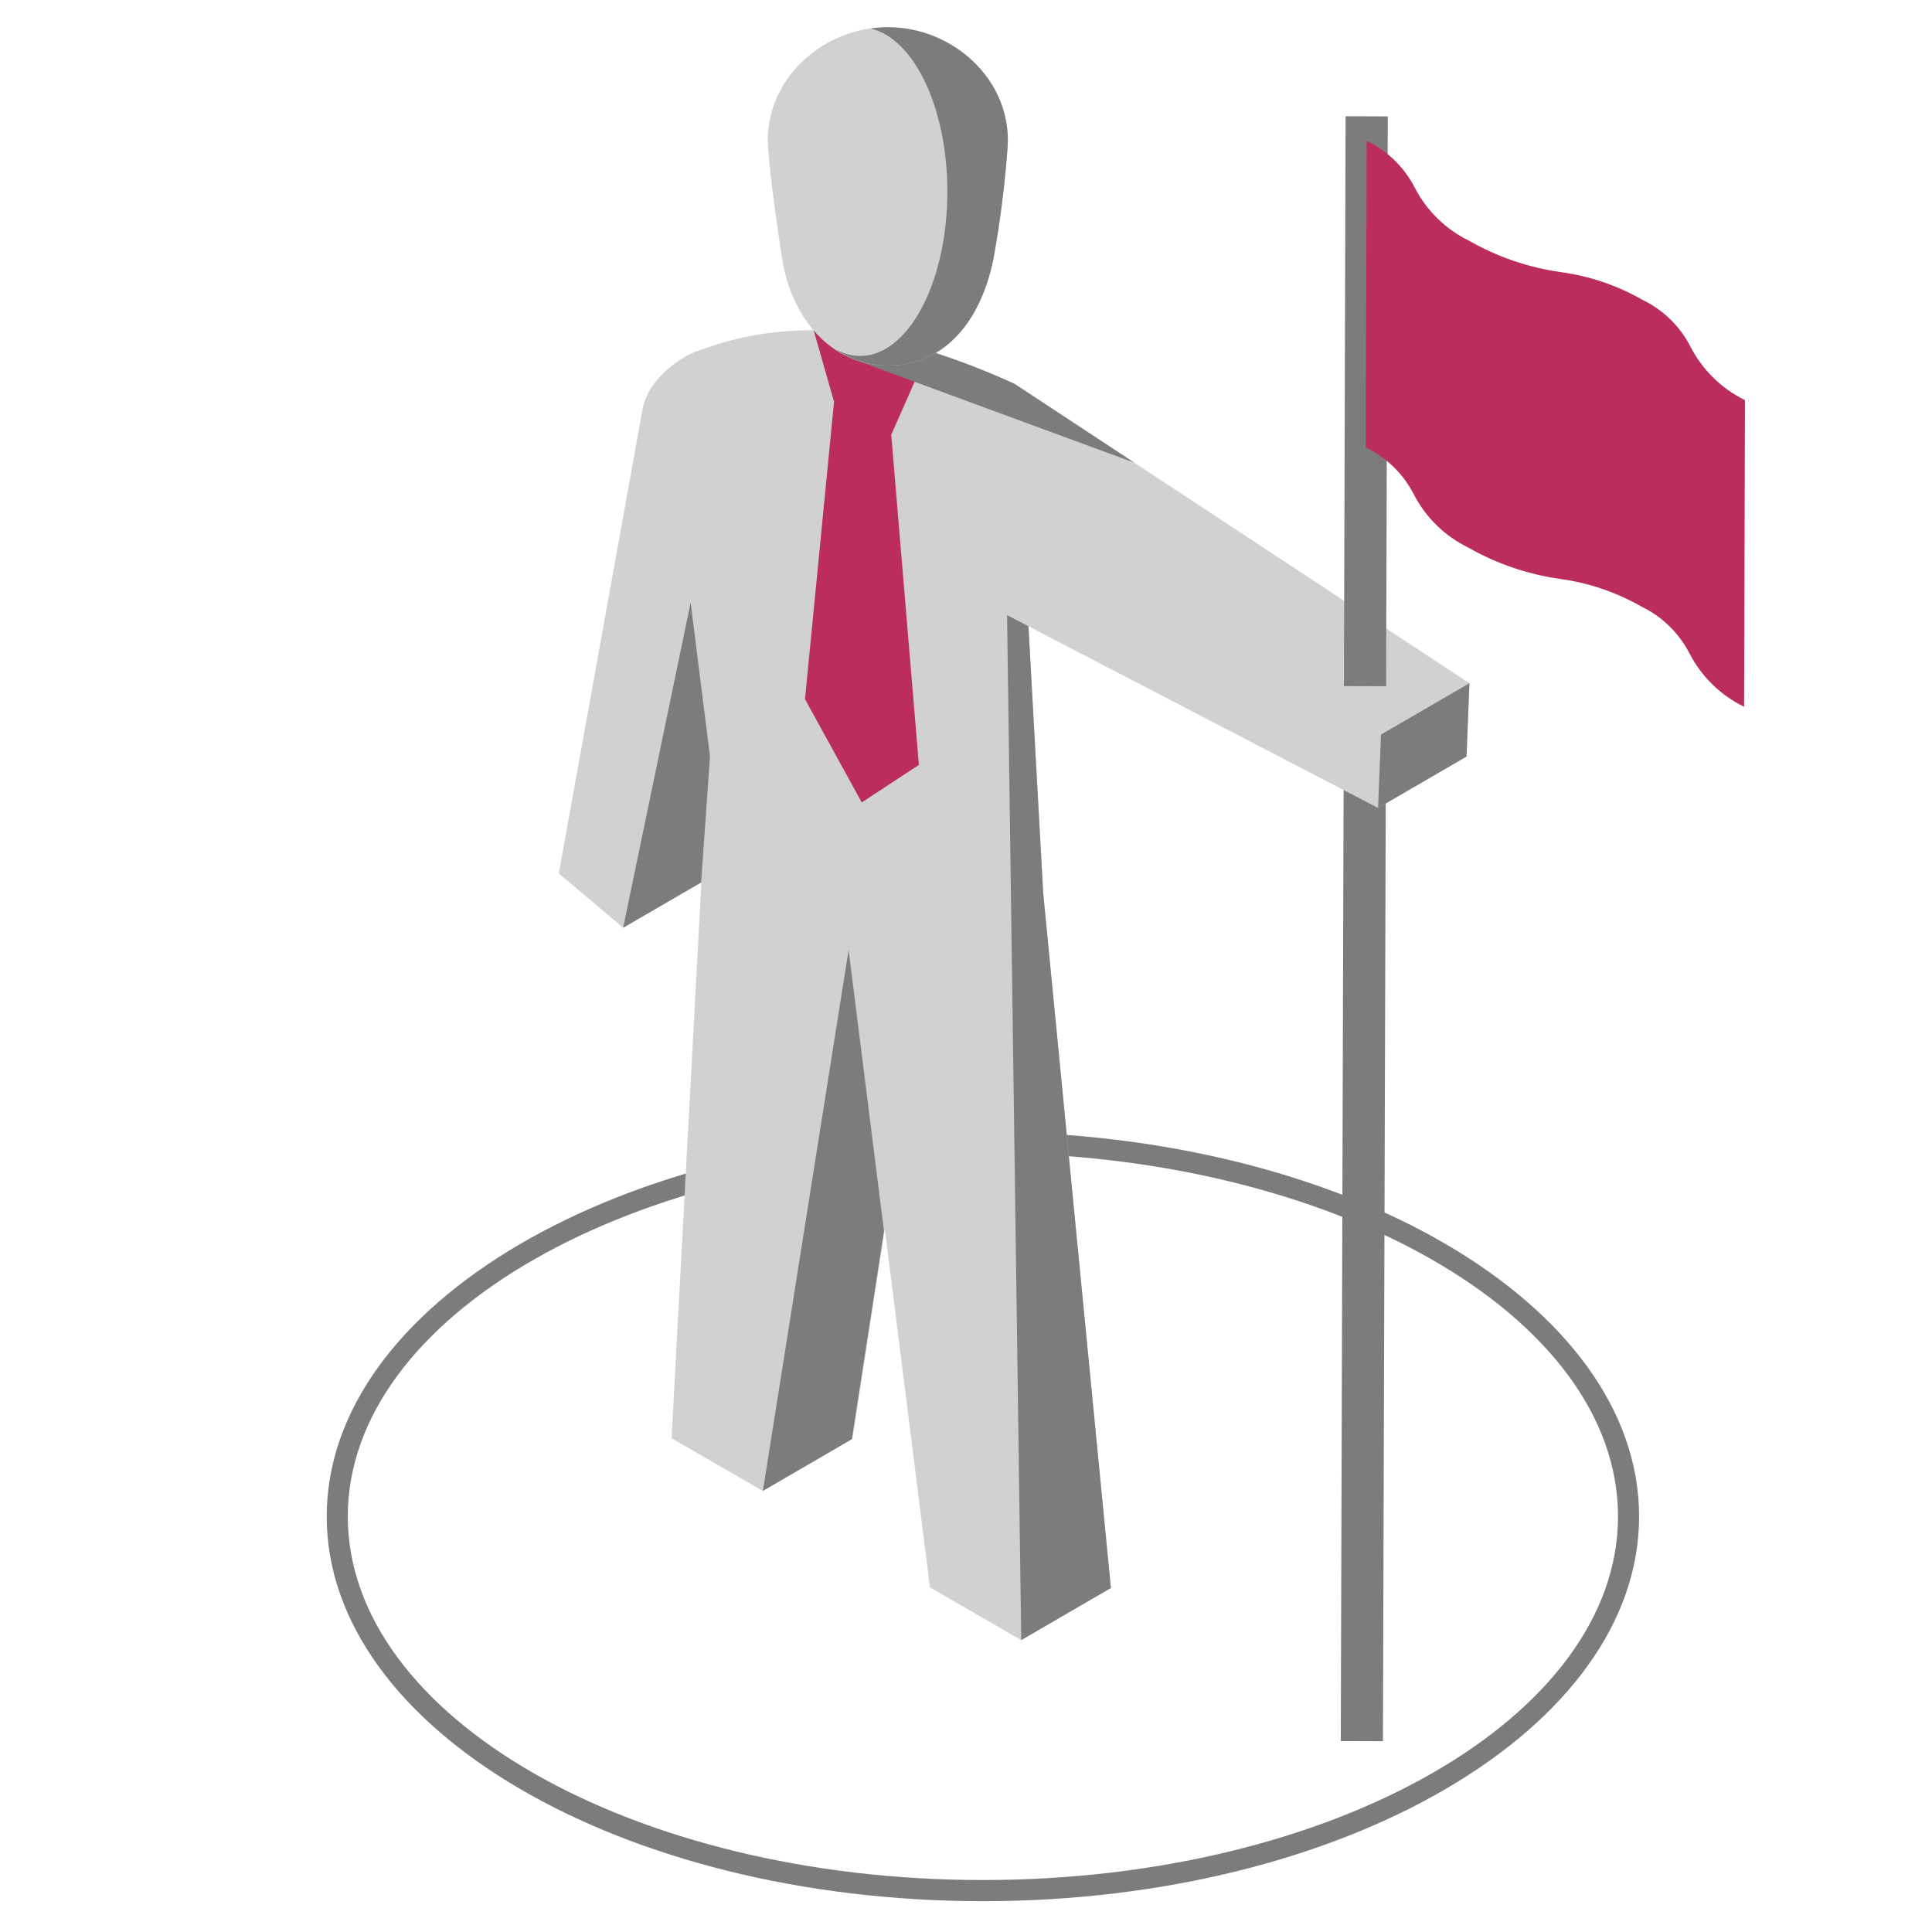
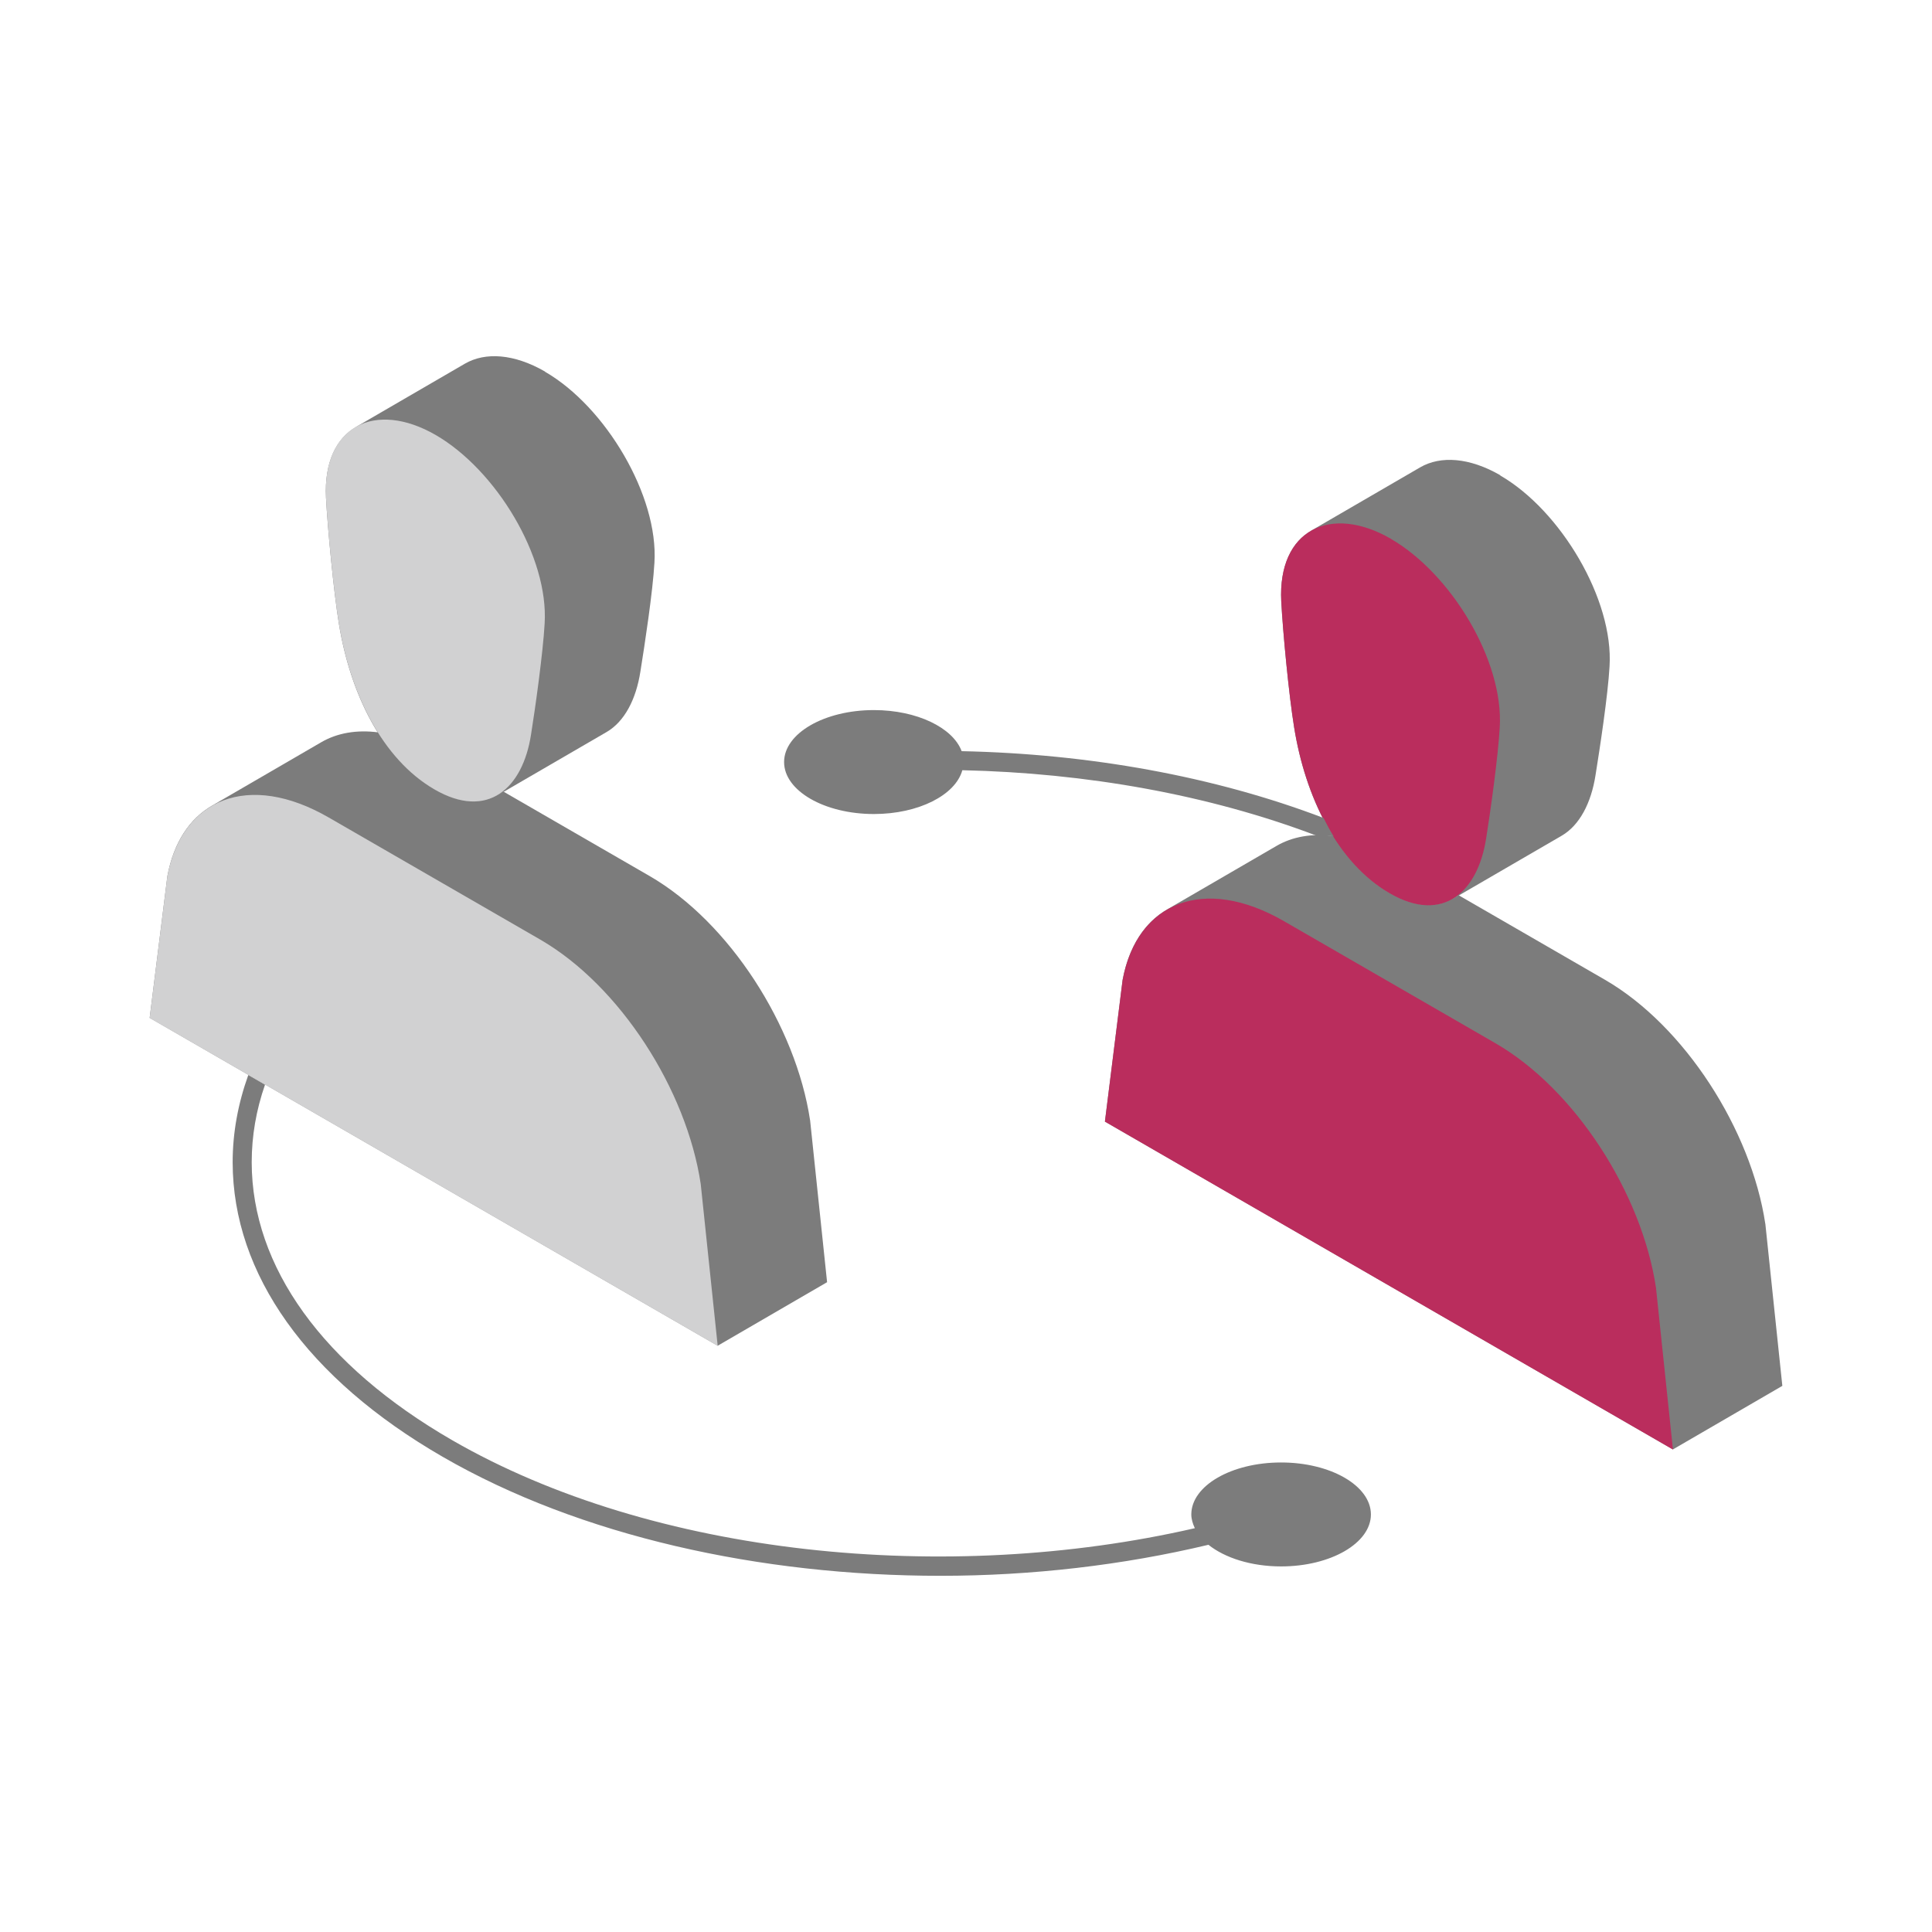
- <svg xmlns="http://www.w3.org/2000/svg" height="142" viewBox="0 0 142 142" width="142">
-   <path d="m0 0h142v142h-142z" fill="none" />
-   <path d="m5839.252 5098.326c-26.595 0-48.23-12.682-48.23-28.273s21.635-28.273 48.23-28.273 48.229 12.682 48.229 28.273-21.635 28.273-48.229 28.273zm0-55c-25.739 0-46.68 11.988-46.68 26.723s20.941 26.723 46.68 26.723 46.679-11.988 46.679-26.723-20.94-26.719-46.679-26.719z" fill="#7c7c7c" transform="translate(-5767.009 -4958.592)" />
-   <path d="m0 0h72.127v3.1h-72.127z" fill="#7c7c7c" transform="matrix(.00296706 -.9999956 .9999956 .00296706 98.54546 127.9683)" />
-   <path d="m5841.612 4986.828v-.007s-8.237-3.932-14.189-3.936a23.4 23.4 0 0 0 -9.563 1.67c-.76.322-3.2 1.837-3.615 4.063l-6.164 34.168 4.735 4 5.744-3.337-2.192 40.851 6.709 3.873 6.588-3.829 2.378-15.42 3.317 26.341 6.707 3.873 6.59-3.829-4.973-51.046-1.087-19.642 25.7 13.353 6.5-3.775.215-5.387z" fill="#d1d1d2" transform="translate(-5767.009 -4958.592)" />
-   <path d="m5842.6 5004.619-1.573-.817 1.043 75.334 6.589-3.829-4.973-51.046z" fill="#7c7c7c" transform="translate(-5767.009 -4958.592)" />
-   <path d="m5868.51 5012.584 6.5-3.774-.215 5.388-6.5 3.775z" fill="#7c7c7c" transform="translate(-5767.009 -4958.592)" />
-   <path d="m0 0h41.883v3.1h-41.883z" fill="#7c7c7c" transform="matrix(.00293215 -.9999957 .9999957 .00293215 98.77693 50.42699)" />
-   <g transform="translate(-5767.009 -4958.592)">
-     <path d="m5895.262 4988-.063 22.537a8.876 8.876 0 0 1 -4-3.893 7.748 7.748 0 0 0 -3.54-3.465 16.48 16.48 0 0 0 -5.993-2.038 18.949 18.949 0 0 1 -6.733-2.3 8.874 8.874 0 0 1 -4-3.894 7.718 7.718 0 0 0 -3.54-3.465l.065-22.538a7.716 7.716 0 0 1 3.542 3.456 8.878 8.878 0 0 0 4 3.894 18.9 18.9 0 0 0 6.733 2.3 16.517 16.517 0 0 1 6 2.038 7.748 7.748 0 0 1 3.537 3.465 8.9 8.9 0 0 0 3.992 3.903z" fill="#ba2d5d" />
-     <path d="m5832.515 4990.548 1.971-4.473-7.669-3.19 1.493 5.235-2.135 21.858 4.172 7.592 4.2-2.757z" fill="#ba2d5d" />
-     <path d="m5829.618 5064.37-6.537 3.8 6.3-39.753 2.6 20.653z" fill="#7c7c7c" />
-     <path d="m5818.541 5023.45-5.732 3.331 4.962-23.9 1.421 11.313z" fill="#7c7c7c" />
-     <path d="m5841.612 4986.828v-.007a53.769 53.769 0 0 0 -8.739-3.14l-3.112 1.326 20.621 7.593z" fill="#7c7c7c" />
-     <path d="m5823.458 4969.4c-.315-4.856 3.939-8.814 8.807-8.812s9.122 3.956 8.8 8.812a76.58 76.58 0 0 1 -1.062 8.318c-.915 4.361-3.469 7.741-7.745 7.739s-7.081-3.641-7.745-7.743c-.328-2.064-.923-6.214-1.055-8.314z" fill="#d1d1d2" />
-     <path d="m5832.265 4960.592a9.03 9.03 0 0 0 -1.258.1c3.174.734 5.632 5.813 5.632 11.984 0 6.672-2.874 12.081-6.421 12.081a3.68 3.68 0 0 1 -1.715-.45v.021a6.785 6.785 0 0 0 3.759 1.132c4.276 0 6.83-3.378 7.745-7.739a76.58 76.58 0 0 0 1.062-8.318c.318-4.855-3.943-8.811-8.804-8.811z" fill="#7c7c7c" />
+ <svg xmlns="http://www.w3.org/2000/svg" id="_レイヤー_2" data-name="レイヤー 2" viewBox="0 0 142 142">
+   <defs>
+     <style>
+       .cls-1 {
+         fill: none;
+       }
+ 
+       .cls-2 {
+         fill: #7c7c7c;
+       }
+ 
+       .cls-3 {
+         fill: #d1d1d2;
+       }
+ 
+       .cls-4 {
+         fill: #ba2d5d;
+       }
+     </style>
+   </defs>
+   <g id="_デザイン" data-name="デザイン">
+     <g>
+       <g>
+         <path class="cls-2" d="M94.16,107.49c-3.65,0-6.6,1.71-6.6,3.82,0,.35.11.69.26,1.01-18.21,4.19-39.81,2.06-54.59-6.47-9.49-5.48-14.72-12.73-14.73-20.42,0-1.94.33-3.85.98-5.71l-1.23-.71c-.75,2.09-1.15,4.23-1.15,6.42.01,8.22,5.49,15.9,15.43,21.64,10.11,5.84,23.36,8.75,36.59,8.75,6.71,0,13.41-.78,19.7-2.28,1.2.96,3.14,1.59,5.34,1.59,3.64,0,6.6-1.71,6.6-3.82s-2.96-3.82-6.6-3.82h0Z" />
+         <path class="cls-2" d="M40.06,27.31c-2.27-1.31-4.39-1.45-5.89-.58l-8.04,4.67s.03-.01.05-.02c-1.46.83-2.35,2.6-2.22,5.2.12,2.27.56,6.89.95,9.28.82,5.04,3.14,9.94,7.04,12.19,1.88,1.09,3.45,1.1,4.64.38-.02,0-.03.03-.04.04l8.04-4.67c1.3-.76,2.16-2.38,2.48-4.45.32-1.99.91-5.86,1.03-7.99.31-4.92-3.6-11.47-8.03-14.03h0Z" />
+         <path class="cls-2" d="M59.54,82.34c-1.04-6.92-5.93-14.56-11.79-17.95l-10.75-6.21-.45.26s.03-.03.04-.04c-1.19.72-2.76.71-4.64-.38-1.67-.97-3.04-2.44-4.14-4.19-1.59-.21-3.03.04-4.21.73l-8.04,4.67s.04-.02.05-.03c-1.67.95-2.85,2.72-3.31,5.2l-1.3,10.41,41.75,24.1,8.04-4.67-1.25-11.92h0Z" />
+         <path class="cls-3" d="M51.5,87.01c-1.04-6.92-5.93-14.56-11.79-17.95l-15.54-8.97c-5.88-3.4-10.8-1.41-11.87,4.32l-1.3,10.41,41.75,24.1-1.25-11.92h0ZM32.02,31.97c-4.44-2.56-8.32-.66-8.06,4.59.12,2.27.56,6.89.95,9.28.82,5.04,3.14,9.94,7.04,12.19,3.9,2.25,6.47-.09,7.08-4.04.32-1.99.88-6.02,1-8.15.31-4.92-3.58-11.31-8.01-13.87h0Z" />
+         <path class="cls-2" d="M110.27,34.93c-2.27-1.31-4.39-1.45-5.89-.58l-8.04,4.67s.03-.01.05-.02c-1.46.82-2.35,2.6-2.22,5.2.12,2.27.56,6.89.95,9.28.81,5.04,3.14,9.94,7.03,12.19,1.89,1.09,3.45,1.1,4.64.38-.02,0-.03.03-.04.04l8.04-4.67c1.3-.76,2.16-2.39,2.48-4.45.32-1.99.91-5.86,1.03-7.99.31-4.92-3.6-11.47-8.03-14.03Z" />
+         <path class="cls-2" d="M129.75,89.96c-1.04-6.92-5.93-14.56-11.79-17.95l-10.75-6.21-.45.26s.03-.03.04-.04c-1.19.72-2.76.71-4.64-.38-1.67-.97-3.04-2.44-4.14-4.19-1.59-.21-3.03.04-4.21.73l-8.04,4.67s.04-.02.05-.03c-1.67.95-2.85,2.72-3.31,5.2l-1.3,10.41,41.75,24.1,8.04-4.67-1.25-11.92h0Z" />
+         <path class="cls-4" d="M121.71,94.63c-1.04-6.92-5.93-14.56-11.79-17.95l-15.54-8.97c-5.88-3.4-10.8-1.41-11.87,4.32l-1.3,10.41,41.75,24.1-1.25-11.92h0ZM102.23,39.6c-4.44-2.56-8.32-.66-8.06,4.59.12,2.27.56,6.89.95,9.28.81,5.04,3.14,9.94,7.03,12.19,3.9,2.25,6.47-.09,7.08-4.04.32-1.99.88-6.02,1-8.15.3-4.92-3.58-11.31-8.01-13.87h0Z" />
+         <path class="cls-2" d="M98.02,61.47c-.27-.43-.51-.89-.74-1.35-8.07-3.08-17.3-4.72-26.6-4.91-.64-1.72-3.28-3.02-6.45-3.02-3.64,0-6.6,1.71-6.6,3.82s2.96,3.82,6.6,3.82c3.29,0,6-1.4,6.5-3.22,9.09.2,18.11,1.8,26,4.8.42-.01.85,0,1.29.06h0Z" />
+       </g>
+       <rect class="cls-1" width="142" height="142" />
+     </g>
  </g>
</svg>
